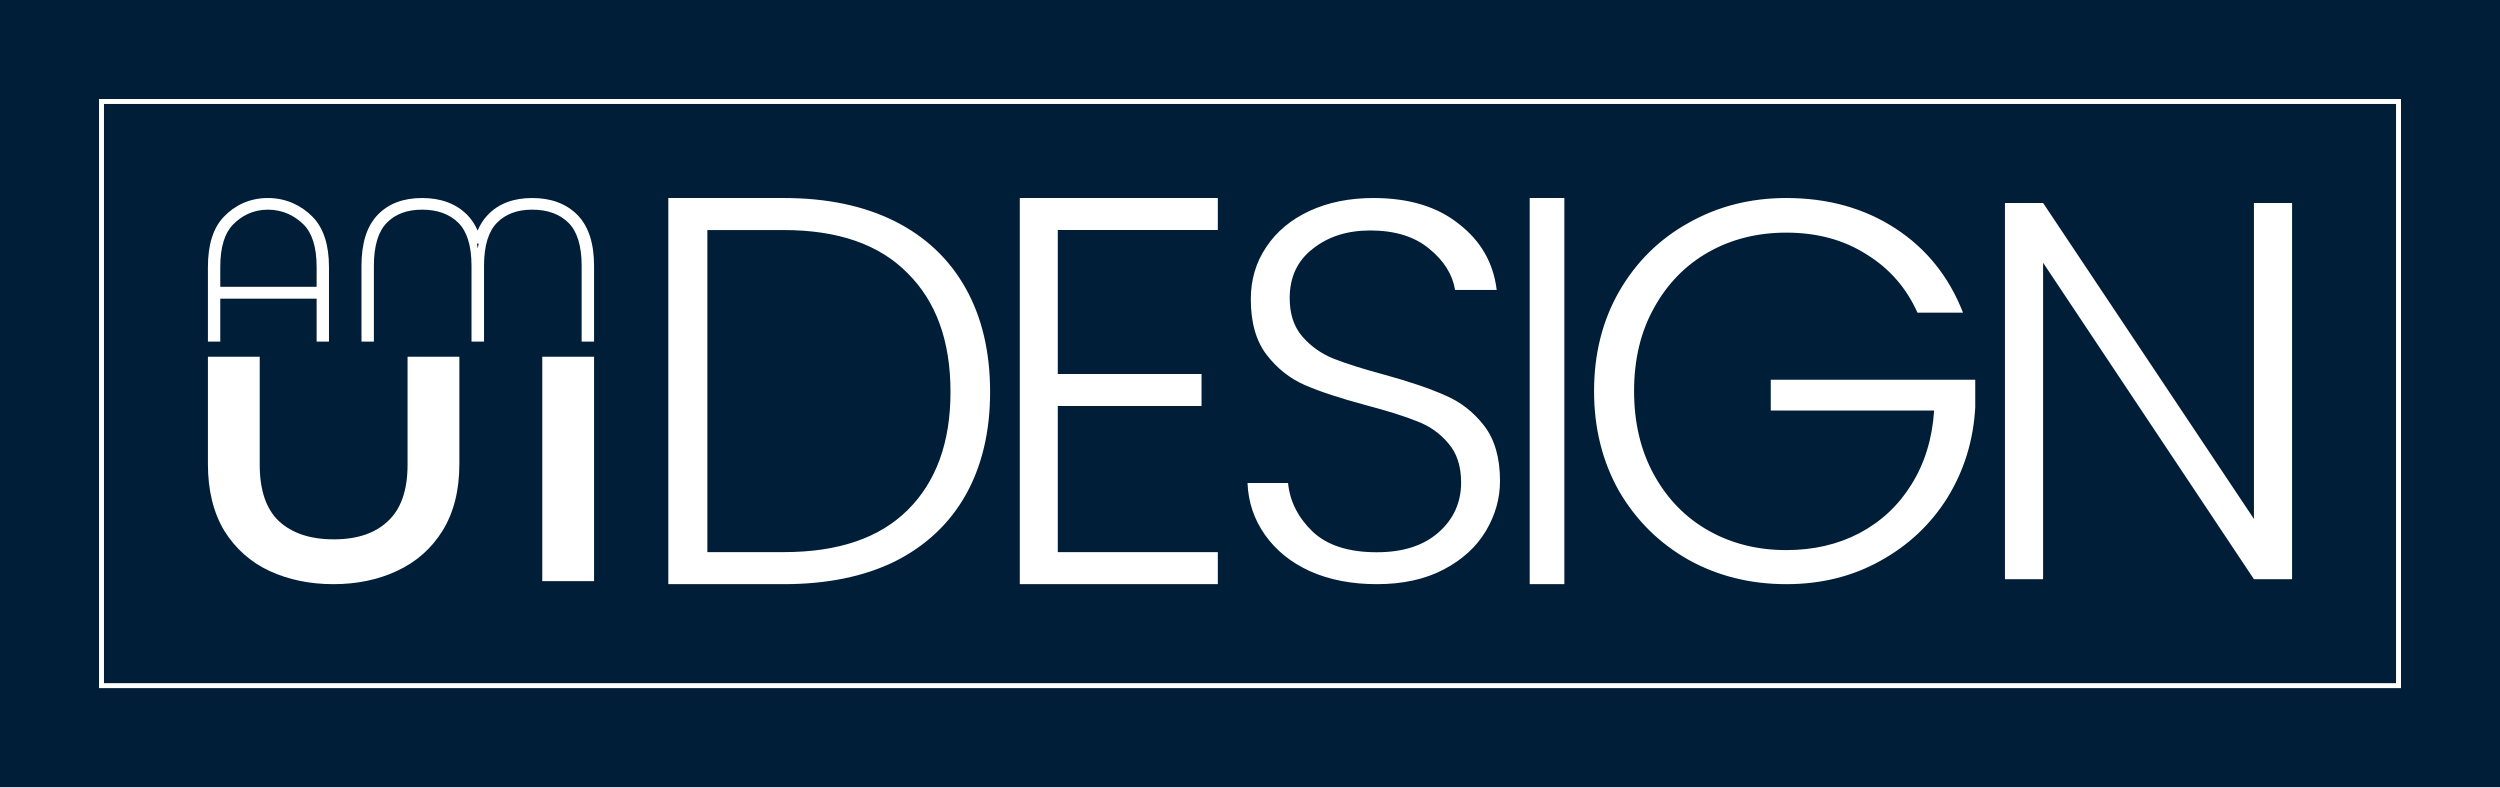
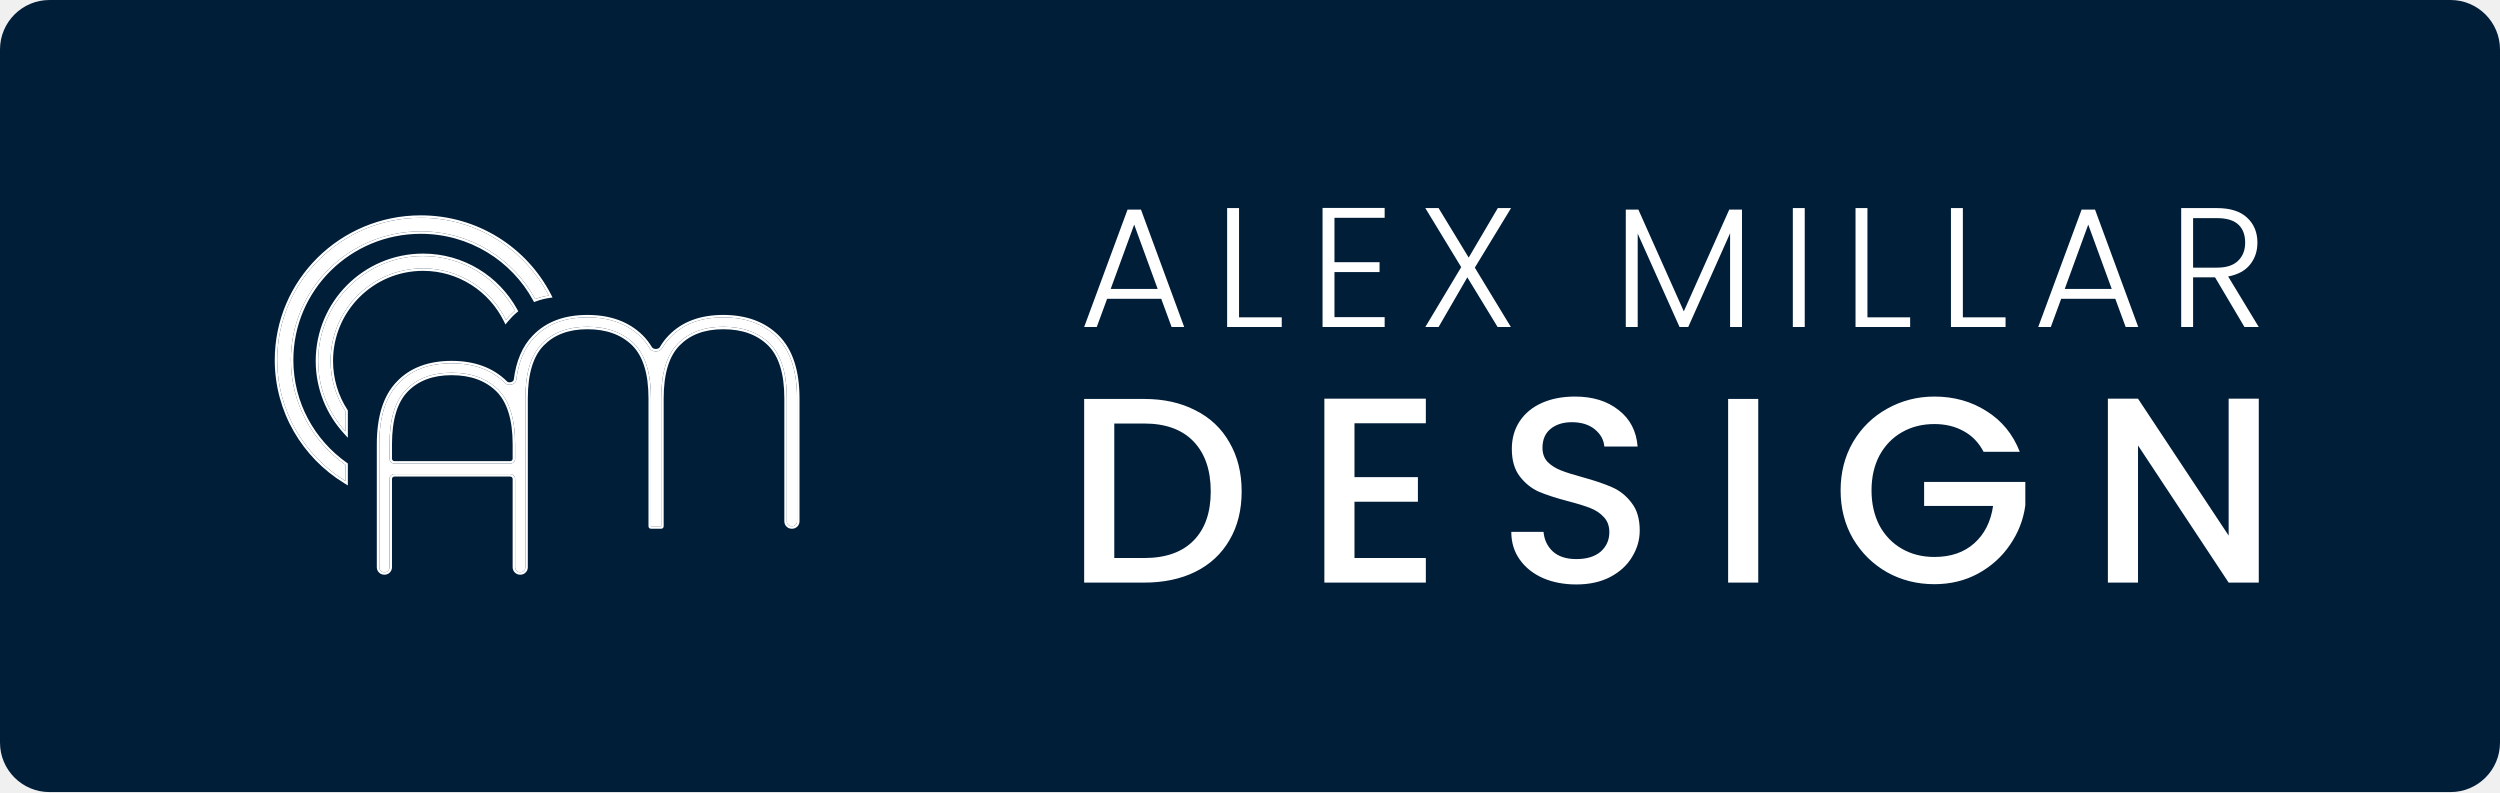
- <svg xmlns="http://www.w3.org/2000/svg" width="505" height="159" viewBox="0 0 505 159" fill="none">
-   <rect width="505" height="159" fill="#011E39" />
-   <path fill-rule="evenodd" clip-rule="evenodd" d="M180.737 44.687C174.503 41.562 167.031 40 158.319 40H135V118H158.319C167.031 118 174.503 116.475 180.737 113.425C186.97 110.3 191.739 105.837 195.043 100.034C198.348 94.157 200 87.202 200 79.167C200 71.059 198.348 64.066 195.043 58.189C191.739 52.312 186.97 47.811 180.737 44.687ZM183.328 103.047C177.62 108.701 169.284 111.528 158.319 111.528H142.886V46.472H158.319C169.284 46.472 177.62 49.373 183.328 55.176C189.11 60.904 192.002 68.901 192.002 79.167C192.002 89.359 189.11 97.319 183.328 103.047ZM213.671 46.463V75.546H242.712V82.009H213.671V111.537H246V118H206V40H246V46.463H213.671ZM264.612 115.378C268.521 117.126 273.02 118 278.108 118C283.345 118 287.844 117.017 291.605 115.05C295.367 113.084 298.206 110.499 300.124 107.294C302.041 104.09 303 100.703 303 97.135C303 92.473 301.931 88.759 299.792 85.992C297.653 83.224 295.035 81.185 291.937 79.874C288.839 78.49 284.783 77.106 279.768 75.723C275.416 74.557 271.95 73.465 269.369 72.445C266.861 71.426 264.759 69.933 263.063 67.966C261.367 66 260.518 63.415 260.518 60.21C260.518 55.986 262.067 52.672 265.165 50.269C268.262 47.793 272.134 46.555 276.781 46.555C281.796 46.555 285.779 47.793 288.729 50.269C291.679 52.672 293.412 55.44 293.928 58.571H302.336C301.672 53.109 299.128 48.667 294.703 45.244C290.351 41.748 284.599 40 277.445 40C272.577 40 268.262 40.874 264.501 42.622C260.74 44.37 257.826 46.809 255.761 49.941C253.696 53 252.664 56.496 252.664 60.429C252.664 65.162 253.733 68.913 255.872 71.681C258.011 74.448 260.592 76.487 263.616 77.798C266.64 79.109 270.733 80.457 275.896 81.84C280.321 83.006 283.787 84.098 286.295 85.118C288.803 86.064 290.905 87.557 292.601 89.597C294.297 91.563 295.145 94.185 295.145 97.462C295.145 101.541 293.597 104.927 290.499 107.622C287.475 110.244 283.345 111.555 278.108 111.555C272.429 111.555 268.115 110.171 265.165 107.403C262.215 104.563 260.555 101.286 260.187 97.571H252C252.148 101.431 253.328 104.927 255.54 108.059C257.753 111.19 260.777 113.63 264.612 115.378ZM316 40V118H309V40H316ZM377 51.361C381.639 54.202 385.082 58.135 387.327 63.16H396.531C393.687 55.877 389.122 50.196 382.837 46.118C376.551 42.039 369.218 40 360.837 40C353.578 40 346.993 41.675 341.082 45.025C335.17 48.303 330.493 52.927 327.051 58.899C323.684 64.798 322 71.499 322 79C322 86.501 323.684 93.238 327.051 99.21C330.493 105.109 335.17 109.734 341.082 113.084C346.993 116.361 353.578 118 360.837 118C367.871 118 374.194 116.434 379.806 113.303C385.493 110.171 390.02 105.91 393.388 100.521C396.755 95.059 398.626 88.978 399 82.277V76.706H357.694V82.933H390.694C390.32 88.613 388.786 93.602 386.092 97.899C383.473 102.123 379.956 105.401 375.541 107.731C371.201 109.989 366.299 111.118 360.837 111.118C355 111.118 349.762 109.807 345.122 107.185C340.483 104.563 336.816 100.812 334.122 95.933C331.429 91.053 330.082 85.409 330.082 79C330.082 72.591 331.429 66.983 334.122 62.176C336.816 57.297 340.483 53.546 345.122 50.924C349.762 48.303 355 46.992 360.837 46.992C367.048 46.992 372.435 48.448 377 51.361ZM455.296 117H463V41H455.296V104.823L412.704 41H405V117H412.704V53.069L455.296 117Z" fill="white" />
-   <path fill-rule="evenodd" clip-rule="evenodd" d="M52.462 72.062H42V93.751C42 98.995 43.082 103.498 45.302 107.21L45.307 107.218L45.312 107.227C47.582 110.852 50.641 113.567 54.474 115.353L54.48 115.355C58.343 117.125 62.638 118 67.349 118C72.058 118 76.325 117.125 80.129 115.354C84.022 113.57 87.114 110.856 89.386 107.227L89.39 107.221C91.676 103.507 92.791 99 92.791 93.751V72.062H82.329V93.839C82.329 99.135 80.949 102.869 78.376 105.254L78.368 105.262C75.816 107.68 72.219 108.949 67.442 108.949C62.603 108.949 58.941 107.68 56.326 105.258C53.813 102.874 52.462 99.138 52.462 93.839V72.062ZM120 72.062H109.538V117.384H120V72.062Z" fill="white" />
-   <path fill-rule="evenodd" clip-rule="evenodd" d="M96.325 49.203C96.394 49.52 96.455 49.846 96.508 50.18C96.56 49.845 96.62 49.519 96.688 49.201L96.325 49.203ZM96.486 46.579C97.002 45.35 97.686 44.286 98.547 43.398C100.734 41.106 103.757 40 107.51 40C111.267 40 114.33 41.107 116.612 43.388L116.616 43.392C118.919 45.727 120 49.212 120 53.696V69H117.494V53.696C117.494 49.567 116.555 46.732 114.844 45.013C113.067 43.26 110.652 42.352 107.51 42.352C104.438 42.352 102.092 43.258 100.382 45.006C98.699 46.725 97.774 49.562 97.774 53.696L97.774 69H95.246V53.696C95.246 49.567 94.307 46.732 92.596 45.013C90.819 43.261 88.403 42.352 85.262 42.352C82.189 42.352 79.844 43.258 78.133 45.006C76.45 46.725 75.525 49.562 75.525 53.696L75.525 69H73.02L73.02 53.696C73.02 49.19 74.063 45.705 76.298 43.398C78.486 41.106 81.508 40 85.262 40C89.018 40 92.082 41.107 94.364 43.388L94.368 43.392C95.25 44.287 95.954 45.352 96.486 46.579ZM45.241 43.764C47.405 41.497 50.394 40 54.104 40C57.817 40 60.846 41.498 63.103 43.753L63.107 43.757C65.385 46.067 66.453 49.513 66.453 53.944L66.453 69H63.959L63.959 60.331H44.494L44.494 69H42V53.944C42 49.491 43.031 46.045 45.241 43.764ZM54.104 42.352C51.07 42.352 48.755 43.64 47.068 45.364C45.407 47.06 44.494 49.861 44.494 53.944L44.494 57.933H63.959V53.944C63.959 49.865 63.032 47.068 61.343 45.371C59.59 43.642 57.206 42.352 54.104 42.352Z" fill="white" />
-   <rect x="20.5" y="20.5" width="464" height="118" stroke="white" />
+ <svg xmlns="http://www.w3.org/2000/svg" width="505" height="160" viewBox="0 0 505 160" fill="none">
+   <rect width="505" height="160" rx="10" fill="#011E39" />
+   <path fill-rule="evenodd" clip-rule="evenodd" d="M269.563 52.963V43.993H279.701V42H267.157V66.057H279.701V64.064H269.563V54.956H278.67V52.963H269.563ZM297.913 54.063L305.199 66.057H302.519L296.401 56.022L290.593 66.057H287.912L295.164 53.96L287.912 42.034H290.593L296.676 52.035L302.553 42.034H305.234L297.913 54.063ZM364.557 42.034V66.057H362.152V42.034H364.557ZM385.849 64.098H377.222V42.034H374.817V66.057H385.849V64.098ZM396.499 64.098H405.125V66.057H394.093V42.034H396.499V64.098ZM447.44 56.022L453.385 66.057H456.272L450.086 55.85C452.033 55.483 453.5 54.693 454.485 53.479C455.493 52.242 455.997 50.752 455.997 49.011C455.997 46.926 455.298 45.242 453.901 43.959C452.526 42.676 450.498 42.034 447.818 42.034H440.601V66.057H443.006V56.022H447.44ZM447.852 54.063H443.006V44.062H447.818C449.788 44.062 451.232 44.497 452.148 45.368C453.064 46.216 453.523 47.43 453.523 49.011C453.523 50.546 453.042 51.772 452.079 52.688C451.14 53.605 449.731 54.063 447.852 54.063ZM416.36 60.352H427.289L429.385 66.057H431.928L423.199 42.344H420.484L411.72 66.057H414.263L416.36 60.352ZM421.824 45.368L426.567 58.359H417.081L421.824 45.368ZM351.883 66.057V42.344H349.305L340.129 62.895L330.953 42.344H328.41V66.057H330.816V47.19L339.27 66.057H341.023L349.477 47.121V66.057H351.883ZM250.286 64.098H258.912V66.057H247.88V42.034H250.286V64.098ZM223.64 60.352H234.568L236.665 66.057H239.208L230.479 42.344H227.764L219 66.057H221.543L223.64 60.352ZM229.104 45.368L233.847 58.359H224.361L229.104 45.368Z" fill="white" />
+   <path fill-rule="evenodd" clip-rule="evenodd" d="M311.688 116.778C313.68 117.632 315.922 118.059 318.413 118.059C321.047 118.059 323.324 117.561 325.246 116.564C327.203 115.532 328.68 114.18 329.676 112.507C330.708 110.835 331.224 109.056 331.224 107.17C331.224 104.821 330.673 102.953 329.57 101.565C328.502 100.141 327.185 99.091 325.62 98.415C324.089 97.739 322.097 97.063 319.641 96.387C317.791 95.889 316.332 95.426 315.264 94.999C314.196 94.572 313.307 94.003 312.595 93.291C311.919 92.544 311.581 91.601 311.581 90.462C311.581 88.789 312.132 87.508 313.236 86.618C314.339 85.729 315.762 85.284 317.506 85.284C319.428 85.284 320.976 85.764 322.15 86.725C323.324 87.686 323.965 88.843 324.072 90.195H330.797C330.548 87.063 329.267 84.608 326.954 82.829C324.677 81.014 321.741 80.106 318.147 80.106C315.62 80.106 313.396 80.533 311.474 81.387C309.552 82.241 308.058 83.469 306.99 85.07C305.923 86.672 305.389 88.54 305.389 90.675C305.389 92.989 305.923 94.839 306.99 96.227C308.058 97.615 309.339 98.647 310.834 99.323C312.364 99.963 314.339 100.604 316.759 101.244C318.68 101.743 320.175 102.205 321.243 102.632C322.346 103.059 323.253 103.664 323.965 104.447C324.712 105.23 325.086 106.244 325.086 107.49C325.086 109.091 324.499 110.408 323.324 111.44C322.15 112.436 320.513 112.935 318.413 112.935C316.385 112.935 314.801 112.419 313.663 111.387C312.559 110.355 311.937 109.038 311.794 107.436H305.282C305.282 109.572 305.852 111.44 306.99 113.041C308.129 114.643 309.695 115.888 311.688 116.778ZM396.677 87.099C398.386 88.024 399.72 89.412 400.681 91.263H407.994C406.606 87.704 404.364 84.964 401.268 83.042C398.208 81.085 394.702 80.106 390.752 80.106C387.3 80.106 384.116 80.925 381.197 82.562C378.315 84.163 376.02 86.405 374.312 89.287C372.639 92.17 371.803 95.426 371.803 99.056C371.803 102.686 372.639 105.942 374.312 108.824C376.02 111.707 378.315 113.967 381.197 115.603C384.08 117.205 387.265 118.006 390.752 118.006C393.991 118.006 396.927 117.294 399.56 115.87C402.229 114.411 404.382 112.472 406.019 110.052C407.691 107.632 408.723 104.981 409.115 102.099V97.348H388.671V102.205H402.603C402.14 105.372 400.877 107.881 398.813 109.732C396.749 111.582 394.062 112.507 390.752 112.507C388.297 112.507 386.108 111.956 384.187 110.853C382.265 109.75 380.753 108.184 379.649 106.155C378.582 104.091 378.048 101.725 378.048 99.056C378.048 96.387 378.582 94.038 379.649 92.01C380.753 89.981 382.265 88.416 384.187 87.312C386.108 86.209 388.297 85.658 390.752 85.658C392.994 85.658 394.969 86.138 396.677 87.099ZM450.187 117.685H456.272V80.533H450.187V108.184L431.878 80.533H425.793V117.685H431.878V89.981L450.187 117.685ZM355.166 80.587V117.685H349.081V80.587H355.166ZM273.606 85.498V96.387H286.417V101.351H273.606V112.721H288.019V117.685H267.521V80.533H288.019V85.498H273.606ZM241.473 82.882C238.519 81.352 235.067 80.587 231.117 80.587H219V117.685H231.117C235.067 117.685 238.519 116.956 241.473 115.497C244.462 114.002 246.757 111.867 248.359 109.091C249.996 106.315 250.814 103.042 250.814 99.269C250.814 95.497 249.996 92.206 248.359 89.394C246.757 86.547 244.462 84.377 241.473 82.882ZM241.099 109.198C238.786 111.547 235.459 112.721 231.117 112.721H225.085V85.551H231.117C235.459 85.551 238.786 86.761 241.099 89.181C243.412 91.601 244.569 94.963 244.569 99.269C244.569 103.54 243.412 106.849 241.099 109.198Z" fill="white" />
+   <mask id="path-4-outside-1_119_108" maskUnits="userSpaceOnUse" x="55" y="43" width="107" height="74" fill="black">
+     <rect fill="white" x="55" y="43" width="107" height="74" />
+     <path fill-rule="evenodd" clip-rule="evenodd" d="M108.109 60.402C103.677 52.262 94.988 46.731 84.997 46.731C70.506 46.731 58.758 58.366 58.758 72.719C58.758 81.447 63.101 89.17 69.767 93.884V97.162C61.507 92.103 56 83.049 56 72.719C56 56.858 68.983 44 84.997 44C96.281 44 106.057 50.382 110.85 59.698C109.901 59.84 108.984 60.078 108.109 60.402ZM69.767 87.141V83.063C67.874 80.139 66.775 76.653 66.775 72.908C66.775 62.574 75.147 54.211 85.455 54.211C92.796 54.211 99.156 58.452 102.208 64.628C102.762 63.948 103.379 63.322 104.051 62.759C100.458 56.189 93.481 51.727 85.455 51.727C73.748 51.727 64.273 61.219 64.273 72.908C64.273 78.386 66.353 83.38 69.767 87.141ZM131.495 106.307C131.495 106.307 131.495 106.307 131.495 106.307L133.56 106.307C133.56 106.307 133.56 106.307 133.56 106.307C133.561 106.307 133.561 106.307 133.561 106.307V80.472C133.561 75.326 134.712 71.678 136.923 69.427C139.15 67.159 142.19 66.006 146.095 66.006C150.082 66.006 153.206 67.16 155.515 69.431C157.764 71.683 158.935 75.329 158.935 80.472V105.307C158.935 105.86 159.383 106.307 159.935 106.307H160C160.552 106.307 161 105.86 161 105.307V80.472C161 75.022 159.682 70.882 156.967 68.137L156.965 68.134C154.262 65.442 150.623 64.115 146.095 64.115C141.569 64.115 137.985 65.442 135.403 68.14C134.764 68.797 134.206 69.538 133.726 70.362C133.241 71.194 131.75 71.203 131.255 70.376C130.76 69.549 130.185 68.802 129.527 68.137L129.525 68.134C126.822 65.442 123.183 64.115 118.655 64.115C114.129 64.115 110.545 65.442 107.963 68.14C105.96 70.2 104.743 73.089 104.276 76.767C104.163 77.655 102.717 78.056 102.087 77.419L102.085 77.417C99.382 74.725 95.743 73.397 91.215 73.397C86.689 73.397 83.105 74.724 80.522 77.423C77.89 80.131 76.615 84.271 76.615 89.754L76.615 114.59C76.615 115.142 77.063 115.59 77.615 115.59H77.681C78.233 115.59 78.681 115.142 78.681 114.59L78.681 96.759C78.681 96.207 79.128 95.759 79.681 95.759H103.055C103.607 95.759 104.055 96.207 104.055 96.759V114.59C104.055 115.142 104.503 115.59 105.055 115.59H105.12C105.672 115.59 106.12 115.142 106.12 114.59V106.308C106.12 106.308 106.12 106.307 106.12 106.307C106.121 106.307 106.121 106.307 106.121 106.307V80.472C106.121 75.326 107.272 71.678 109.483 69.427C111.71 67.159 114.75 66.006 118.655 66.006C122.642 66.006 125.766 67.16 128.075 69.431C130.324 71.683 131.495 75.329 131.495 80.472L131.495 106.307ZM78.681 92.65C78.681 93.202 79.128 93.65 79.681 93.65H103.055C103.607 93.65 104.055 93.202 104.055 92.65V89.754C104.055 84.611 102.884 80.965 100.635 78.713C98.326 76.442 95.202 75.288 91.215 75.288C87.311 75.288 84.27 76.441 82.043 78.709C79.832 80.961 78.681 84.609 78.681 89.754V92.65Z" />
+   </mask>
+   <path fill-rule="evenodd" clip-rule="evenodd" d="M108.109 60.402C103.677 52.262 94.988 46.731 84.997 46.731C70.506 46.731 58.758 58.366 58.758 72.719C58.758 81.447 63.101 89.17 69.767 93.884V97.162C61.507 92.103 56 83.049 56 72.719C56 56.858 68.983 44 84.997 44C96.281 44 106.057 50.382 110.85 59.698C109.901 59.84 108.984 60.078 108.109 60.402ZM69.767 87.141V83.063C67.874 80.139 66.775 76.653 66.775 72.908C66.775 62.574 75.147 54.211 85.455 54.211C92.796 54.211 99.156 58.452 102.208 64.628C102.762 63.948 103.379 63.322 104.051 62.759C100.458 56.189 93.481 51.727 85.455 51.727C73.748 51.727 64.273 61.219 64.273 72.908C64.273 78.386 66.353 83.38 69.767 87.141ZM131.495 106.307C131.495 106.307 131.495 106.307 131.495 106.307L133.56 106.307C133.56 106.307 133.56 106.307 133.56 106.307C133.561 106.307 133.561 106.307 133.561 106.307V80.472C133.561 75.326 134.712 71.678 136.923 69.427C139.15 67.159 142.19 66.006 146.095 66.006C150.082 66.006 153.206 67.16 155.515 69.431C157.764 71.683 158.935 75.329 158.935 80.472V105.307C158.935 105.86 159.383 106.307 159.935 106.307H160C160.552 106.307 161 105.86 161 105.307V80.472C161 75.022 159.682 70.882 156.967 68.137L156.965 68.134C154.262 65.442 150.623 64.115 146.095 64.115C141.569 64.115 137.985 65.442 135.403 68.14C134.764 68.797 134.206 69.538 133.726 70.362C133.241 71.194 131.75 71.203 131.255 70.376C130.76 69.549 130.185 68.802 129.527 68.137L129.525 68.134C126.822 65.442 123.183 64.115 118.655 64.115C114.129 64.115 110.545 65.442 107.963 68.14C105.96 70.2 104.743 73.089 104.276 76.767C104.163 77.655 102.717 78.056 102.087 77.419L102.085 77.417C99.382 74.725 95.743 73.397 91.215 73.397C86.689 73.397 83.105 74.724 80.522 77.423C77.89 80.131 76.615 84.271 76.615 89.754L76.615 114.59C76.615 115.142 77.063 115.59 77.615 115.59H77.681C78.233 115.59 78.681 115.142 78.681 114.59L78.681 96.759C78.681 96.207 79.128 95.759 79.681 95.759H103.055C103.607 95.759 104.055 96.207 104.055 96.759V114.59C104.055 115.142 104.503 115.59 105.055 115.59H105.12C105.672 115.59 106.12 115.142 106.12 114.59V106.308C106.12 106.308 106.12 106.307 106.12 106.307C106.121 106.307 106.121 106.307 106.121 106.307V80.472C106.121 75.326 107.272 71.678 109.483 69.427C111.71 67.159 114.75 66.006 118.655 66.006C122.642 66.006 125.766 67.16 128.075 69.431C130.324 71.683 131.495 75.329 131.495 80.472L131.495 106.307ZM78.681 92.65C78.681 93.202 79.128 93.65 79.681 93.65H103.055C103.607 93.65 104.055 93.202 104.055 92.65V89.754C104.055 84.611 102.884 80.965 100.635 78.713C98.326 76.442 95.202 75.288 91.215 75.288C87.311 75.288 84.27 76.441 82.043 78.709C79.832 80.961 78.681 84.609 78.681 89.754V92.65Z" fill="white" />
+   <path d="M108.109 60.402L107.67 60.641L107.877 61.021L108.283 60.871L108.109 60.402ZM69.767 93.884H70.267V93.625L70.056 93.476L69.767 93.884ZM69.767 97.162L69.506 97.589L70.267 98.055V97.162H69.767ZM110.85 59.698L110.924 60.193L111.614 60.09L111.295 59.47L110.85 59.698ZM69.767 83.063H70.267V82.915L70.187 82.791L69.767 83.063ZM69.767 87.141L69.397 87.477L70.267 88.435V87.141H69.767ZM102.208 64.628L101.76 64.85L102.105 65.547L102.596 64.944L102.208 64.628ZM104.051 62.759L104.372 63.143L104.687 62.879L104.49 62.52L104.051 62.759ZM131.495 106.307L131.495 105.807L131.489 105.807L131.495 106.307ZM131.495 106.307L130.995 106.307V106.307H131.495ZM133.56 106.307L133.56 106.808L133.572 106.807L133.56 106.307ZM133.56 106.307L133.927 106.647L133.928 106.646L133.56 106.307ZM136.923 69.427L137.28 69.777L137.28 69.777L136.923 69.427ZM155.515 69.431L155.869 69.078L155.866 69.075L155.515 69.431ZM156.967 68.137L157.322 67.785L157.32 67.782L156.967 68.137ZM156.965 68.134L156.612 68.489L156.612 68.489L156.965 68.134ZM146.095 64.115L146.095 64.615H146.095V64.115ZM135.403 68.14L135.761 68.489L135.764 68.486L135.403 68.14ZM133.726 70.362L134.158 70.613L134.158 70.613L133.726 70.362ZM131.255 70.376L131.685 70.12L131.685 70.12L131.255 70.376ZM129.527 68.137L129.882 67.785L129.88 67.782L129.527 68.137ZM129.525 68.134L129.172 68.489L129.172 68.489L129.525 68.134ZM118.655 64.115L118.655 64.615H118.655V64.115ZM107.963 68.14L108.321 68.489L108.324 68.486L107.963 68.14ZM104.276 76.767L103.78 76.704L103.78 76.704L104.276 76.767ZM102.087 77.419L102.442 77.067L102.44 77.064L102.087 77.419ZM102.085 77.417L101.732 77.771L101.732 77.771L102.085 77.417ZM80.522 77.423L80.881 77.771L80.884 77.769L80.522 77.423ZM76.615 89.754L77.115 89.754V89.754H76.615ZM76.615 114.59L76.115 114.59V114.59H76.615ZM78.681 114.59L78.181 114.59V114.59H78.681ZM78.681 96.759L79.181 96.759V96.759H78.681ZM109.483 69.427L109.84 69.777L109.84 69.777L109.483 69.427ZM128.075 69.431L128.429 69.078L128.426 69.075L128.075 69.431ZM131.495 80.472L131.995 80.472V80.472H131.495ZM100.635 78.713L100.989 78.36L100.986 78.357L100.635 78.713ZM91.215 75.288L91.215 75.788H91.215V75.288ZM82.043 78.709L82.4 79.06L82.4 79.06L82.043 78.709ZM78.681 89.754L78.181 89.754V89.754H78.681ZM84.997 47.231C94.8 47.231 103.323 52.657 107.67 60.641L108.548 60.163C104.031 51.867 95.177 46.231 84.997 46.231V47.231ZM59.258 72.719C59.258 58.647 70.777 47.231 84.997 47.231V46.231C70.234 46.231 58.258 58.086 58.258 72.719H59.258ZM70.056 93.476C63.516 88.851 59.258 81.276 59.258 72.719H58.258C58.258 81.617 62.687 89.49 69.479 94.292L70.056 93.476ZM70.267 97.162V93.884H69.267V97.162H70.267ZM55.5 72.719C55.5 83.231 61.105 92.443 69.506 97.589L70.029 96.736C61.908 91.763 56.5 82.866 56.5 72.719H55.5ZM84.997 43.5C68.711 43.5 55.5 56.577 55.5 72.719H56.5C56.5 57.139 69.254 44.5 84.997 44.5V43.5ZM111.295 59.47C106.418 49.992 96.473 43.5 84.997 43.5V44.5C96.088 44.5 105.695 50.772 110.405 59.927L111.295 59.47ZM108.283 60.871C109.126 60.559 110.009 60.329 110.924 60.193L110.776 59.204C109.793 59.351 108.842 59.597 107.935 59.933L108.283 60.871ZM69.267 83.063V87.141H70.267V83.063H69.267ZM66.275 72.908C66.275 76.752 67.404 80.333 69.348 83.335L70.187 82.791C68.345 79.946 67.275 76.553 67.275 72.908H66.275ZM85.455 53.711C74.871 53.711 66.275 62.298 66.275 72.908H67.275C67.275 62.85 75.423 54.711 85.455 54.711V53.711ZM102.656 64.407C99.523 58.066 92.994 53.711 85.455 53.711V54.711C92.599 54.711 98.788 58.837 101.76 64.85L102.656 64.407ZM103.73 62.376C103.034 62.959 102.394 63.608 101.821 64.312L102.596 64.944C103.129 64.289 103.724 63.685 104.372 63.143L103.73 62.376ZM85.455 52.227C93.291 52.227 100.103 56.583 103.613 62.999L104.49 62.52C100.812 55.795 93.671 51.227 85.455 51.227V52.227ZM64.773 72.908C64.773 61.495 74.024 52.227 85.455 52.227V51.227C73.471 51.227 63.773 60.943 63.773 72.908H64.773ZM70.138 86.805C66.804 83.132 64.773 78.257 64.773 72.908H63.773C63.773 78.515 65.903 83.628 69.397 87.477L70.138 86.805ZM131.489 105.807C131.767 105.804 131.995 106.028 131.995 106.307H130.995C130.995 106.587 131.224 106.811 131.502 106.807L131.489 105.807ZM133.56 105.807L131.495 105.807L131.495 106.807L133.56 106.807L133.56 105.807ZM133.194 105.967C133.285 105.869 133.413 105.811 133.548 105.808L133.572 106.807C133.708 106.804 133.835 106.746 133.927 106.647L133.194 105.967ZM133.061 106.307C133.061 106.183 133.107 106.062 133.193 105.968L133.928 106.646C134.014 106.553 134.061 106.431 134.061 106.307H133.061ZM133.061 80.472V106.307H134.061V80.472H133.061ZM136.566 69.077C134.223 71.463 133.061 75.267 133.061 80.472H134.061C134.061 75.385 135.201 71.894 137.28 69.777L136.566 69.077ZM146.095 65.506C142.086 65.506 138.906 66.694 136.566 69.077L137.28 69.777C139.394 67.624 142.295 66.506 146.095 66.506V65.506ZM155.866 69.075C153.444 66.693 150.185 65.506 146.095 65.506V66.506C149.98 66.506 152.968 67.627 155.164 69.787L155.866 69.075ZM159.435 80.472C159.435 75.268 158.252 71.464 155.869 69.078L155.161 69.784C157.276 71.901 158.435 75.39 158.435 80.472H159.435ZM159.435 105.307V80.472H158.435V105.307H159.435ZM159.935 105.807C159.659 105.807 159.435 105.584 159.435 105.307H158.435C158.435 106.136 159.106 106.807 159.935 106.807V105.807ZM160 105.807H159.935V106.807H160V105.807ZM160.5 105.307C160.5 105.584 160.276 105.807 160 105.807V106.807C160.828 106.807 161.5 106.136 161.5 105.307H160.5ZM160.5 80.472V105.307H161.5V80.472H160.5ZM156.611 68.488C159.199 71.104 160.5 75.094 160.5 80.472H161.5C161.5 74.95 160.165 70.659 157.322 67.785L156.611 68.488ZM156.612 68.489L156.614 68.491L157.32 67.782L157.317 67.78L156.612 68.489ZM146.095 64.615C150.52 64.615 154.022 65.909 156.612 68.489L157.318 67.78C154.503 64.976 150.726 63.615 146.095 63.615V64.615ZM135.764 68.486C138.231 65.908 141.671 64.615 146.095 64.615L146.095 63.615C141.467 63.615 137.74 64.975 135.041 67.795L135.764 68.486ZM134.158 70.613C134.618 69.823 135.152 69.115 135.761 68.489L135.044 67.792C134.376 68.479 133.793 69.253 133.294 70.11L134.158 70.613ZM130.826 70.633C131.191 71.242 131.884 71.495 132.497 71.491C133.111 71.488 133.801 71.227 134.158 70.613L133.294 70.11C133.166 70.329 132.868 70.489 132.491 70.491C132.115 70.493 131.815 70.337 131.685 70.12L130.826 70.633ZM129.171 68.488C129.8 69.124 130.351 69.838 130.826 70.633L131.685 70.12C131.17 69.259 130.57 68.48 129.882 67.785L129.171 68.488ZM129.172 68.489L129.174 68.491L129.88 67.782L129.878 67.78L129.172 68.489ZM118.655 64.615C123.08 64.615 126.582 65.909 129.172 68.489L129.878 67.78C127.063 64.976 123.286 63.615 118.655 63.615V64.615ZM108.324 68.486C110.791 65.908 114.231 64.615 118.655 64.615L118.655 63.615C114.027 63.615 110.3 64.975 107.601 67.795L108.324 68.486ZM104.772 76.83C105.23 73.225 106.415 70.449 108.321 68.489L107.604 67.792C105.505 69.951 104.257 72.953 103.78 76.704L104.772 76.83ZM101.731 77.77C102.219 78.264 102.954 78.307 103.514 78.145C104.073 77.983 104.68 77.549 104.772 76.83L103.78 76.704C103.758 76.873 103.586 77.083 103.236 77.184C102.888 77.285 102.584 77.211 102.442 77.067L101.731 77.77ZM101.732 77.771L101.734 77.773L102.44 77.064L102.437 77.062L101.732 77.771ZM91.215 73.897C95.639 73.897 99.142 75.191 101.732 77.771L102.438 77.062C99.623 74.258 95.846 72.897 91.215 72.897V73.897ZM80.884 77.769C83.351 75.191 86.791 73.897 91.215 73.897V72.897C86.587 72.897 82.86 74.257 80.161 77.077L80.884 77.769ZM77.115 89.754C77.115 84.337 78.376 80.348 80.881 77.771L80.164 77.074C77.404 79.913 76.115 84.205 76.115 89.754H77.115ZM77.115 114.59L77.115 89.754L76.115 89.754L76.115 114.59L77.115 114.59ZM77.615 115.09C77.339 115.09 77.115 114.866 77.115 114.59H76.115C76.115 115.418 76.787 116.09 77.615 116.09V115.09ZM77.681 115.09H77.615V116.09H77.681V115.09ZM78.181 114.59C78.181 114.866 77.957 115.09 77.681 115.09V116.09C78.509 116.09 79.181 115.418 79.181 114.59H78.181ZM78.181 96.759L78.181 114.59L79.181 114.59L79.181 96.759L78.181 96.759ZM79.681 95.259C78.852 95.259 78.181 95.931 78.181 96.759H79.181C79.181 96.483 79.404 96.259 79.681 96.259V95.259ZM103.055 95.259H79.681V96.259H103.055V95.259ZM104.555 96.759C104.555 95.931 103.883 95.259 103.055 95.259V96.259C103.331 96.259 103.555 96.483 103.555 96.759H104.555ZM104.555 114.59V96.759H103.555V114.59H104.555ZM105.055 115.09C104.779 115.09 104.555 114.866 104.555 114.59H103.555C103.555 115.418 104.226 116.09 105.055 116.09V115.09ZM105.12 115.09H105.055V116.09H105.12V115.09ZM105.62 114.59C105.62 114.866 105.396 115.09 105.12 115.09V116.09C105.948 116.09 106.62 115.418 106.62 114.59H105.62ZM105.62 106.308V114.59H106.62V106.308H105.62ZM106.12 105.807C105.844 105.807 105.62 106.031 105.62 106.308H106.62C106.62 106.584 106.396 106.807 106.12 106.807V105.807ZM105.621 106.307C105.621 106.027 105.849 105.807 106.12 105.807V106.807C106.393 106.807 106.621 106.588 106.621 106.307H105.621ZM105.621 80.472V106.307H106.621V80.472H105.621ZM109.126 69.077C106.784 71.463 105.621 75.267 105.621 80.472H106.621C106.621 75.385 107.761 71.894 109.84 69.777L109.126 69.077ZM118.655 65.506C114.646 65.506 111.466 66.694 109.126 69.077L109.84 69.777C111.954 67.624 114.855 66.506 118.655 66.506V65.506ZM128.426 69.075C126.005 66.693 122.745 65.506 118.655 65.506V66.506C122.54 66.506 125.528 67.627 127.725 69.787L128.426 69.075ZM131.995 80.472C131.995 75.268 130.812 71.464 128.429 69.078L127.721 69.784C129.836 71.901 130.995 75.39 130.995 80.472H131.995ZM131.995 106.307L131.995 80.472L130.995 80.472L130.995 106.307L131.995 106.307ZM79.681 93.15C79.404 93.15 79.181 92.926 79.181 92.65H78.181C78.181 93.478 78.852 94.15 79.681 94.15V93.15ZM103.055 93.15H79.681V94.15H103.055V93.15ZM103.555 92.65C103.555 92.926 103.331 93.15 103.055 93.15V94.15C103.883 94.15 104.555 93.478 104.555 92.65H103.555ZM103.555 89.754V92.65H104.555V89.754H103.555ZM100.281 79.067C102.396 81.184 103.555 84.672 103.555 89.754H104.555C104.555 84.55 103.372 80.746 100.989 78.36L100.281 79.067ZM91.215 75.788C95.1 75.788 98.088 76.909 100.284 79.07L100.986 78.357C98.564 75.975 95.305 74.788 91.215 74.788V75.788ZM82.4 79.06C84.514 76.906 87.415 75.788 91.215 75.788L91.215 74.788C87.206 74.788 84.026 75.976 81.686 78.359L82.4 79.06ZM79.181 89.754C79.181 84.668 80.321 81.177 82.4 79.06L81.686 78.359C79.344 80.745 78.181 84.549 78.181 89.754L79.181 89.754ZM79.181 92.65V89.754H78.181V92.65H79.181Z" fill="white" mask="url(#path-4-outside-1_119_108)" />
</svg>
